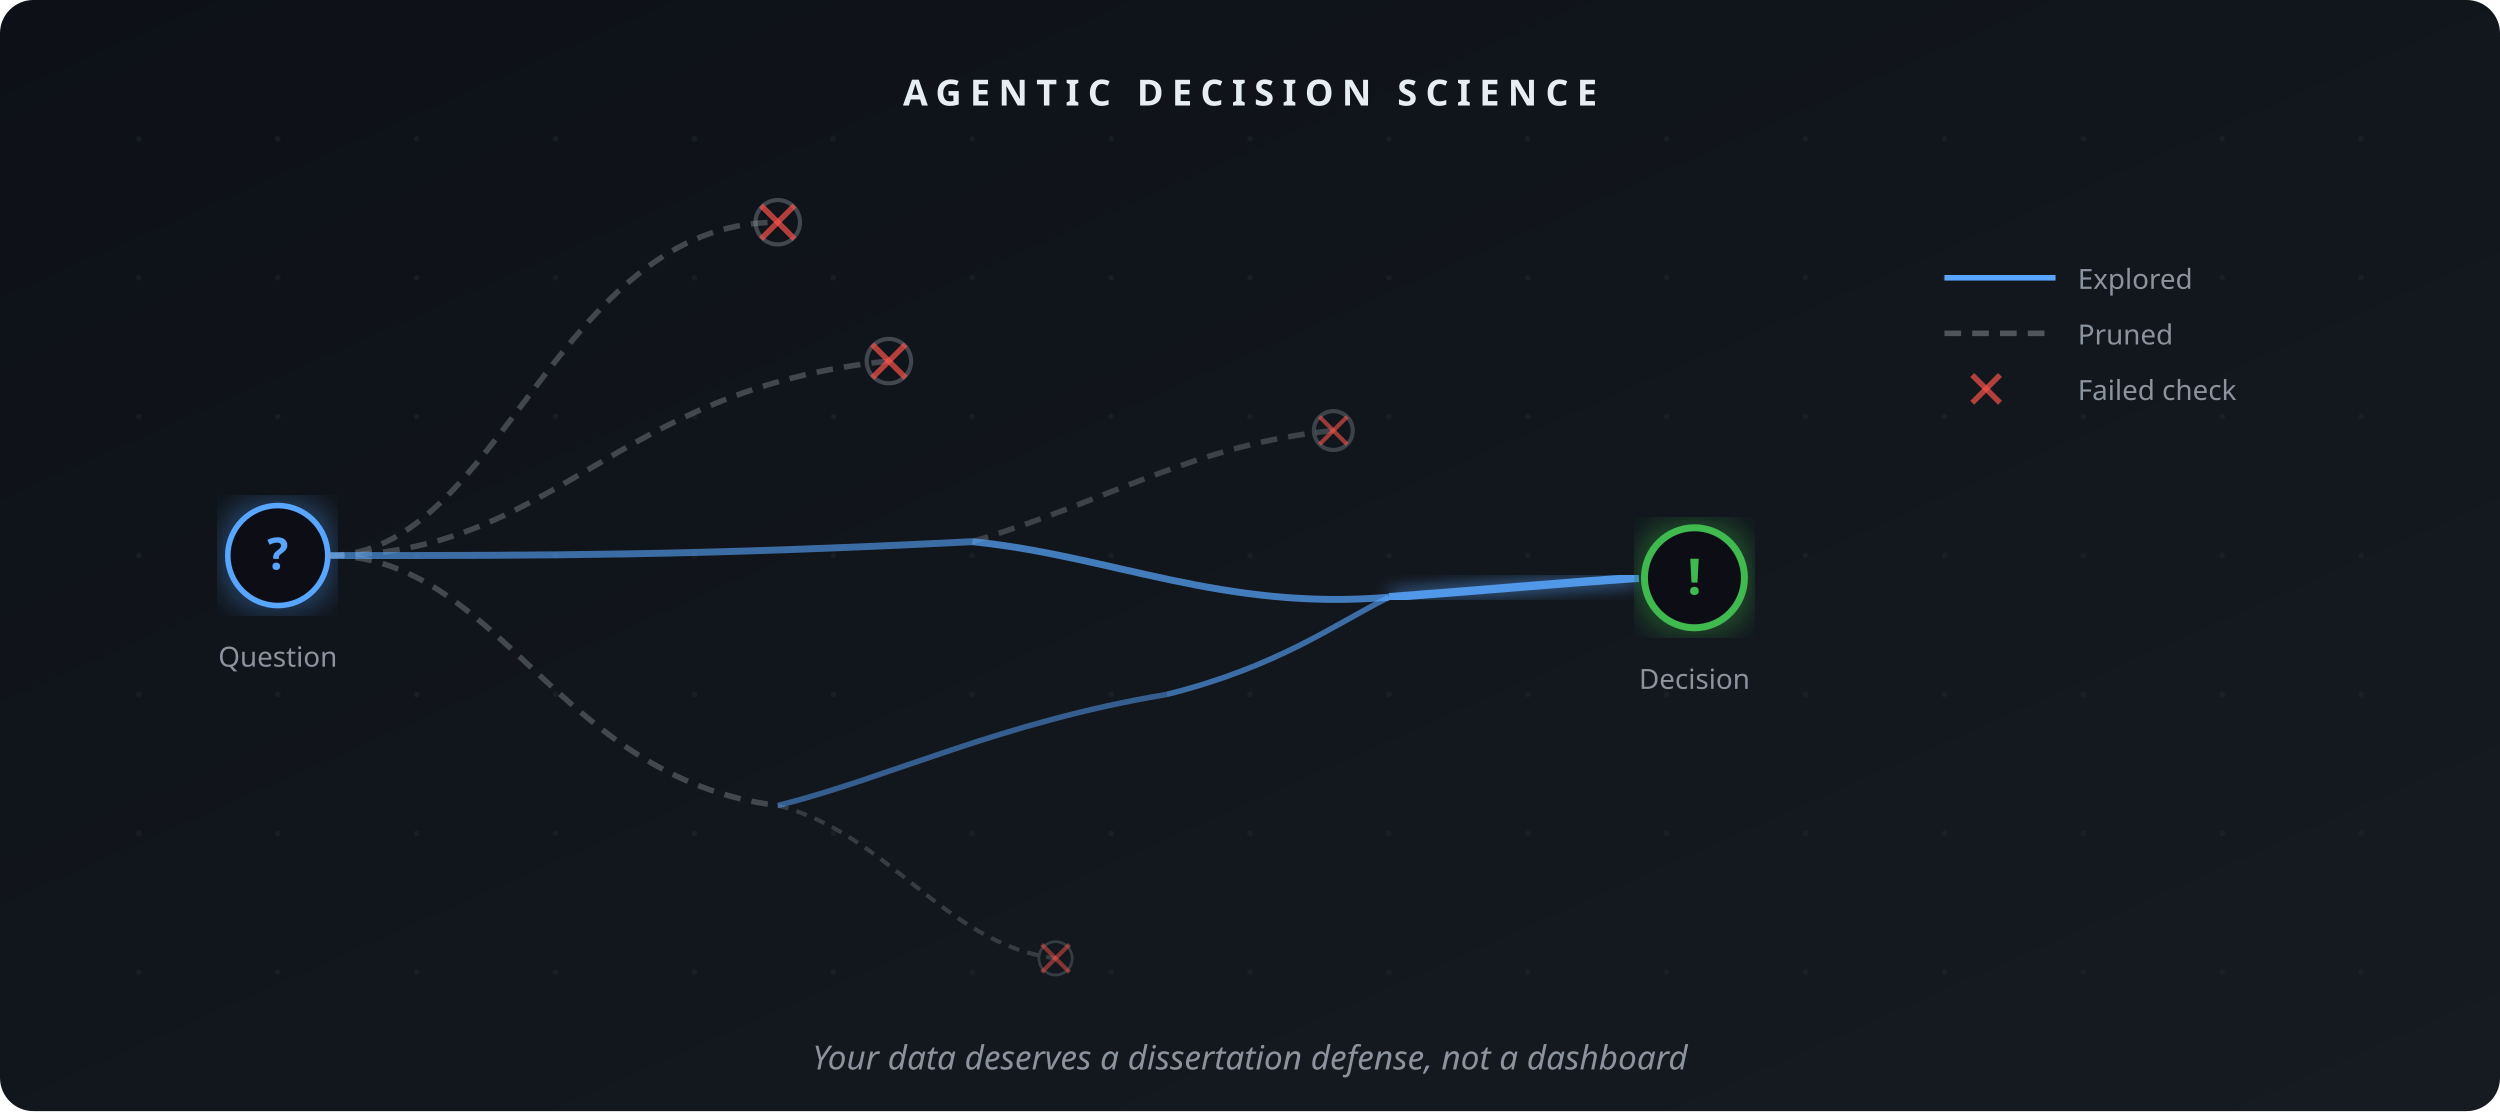
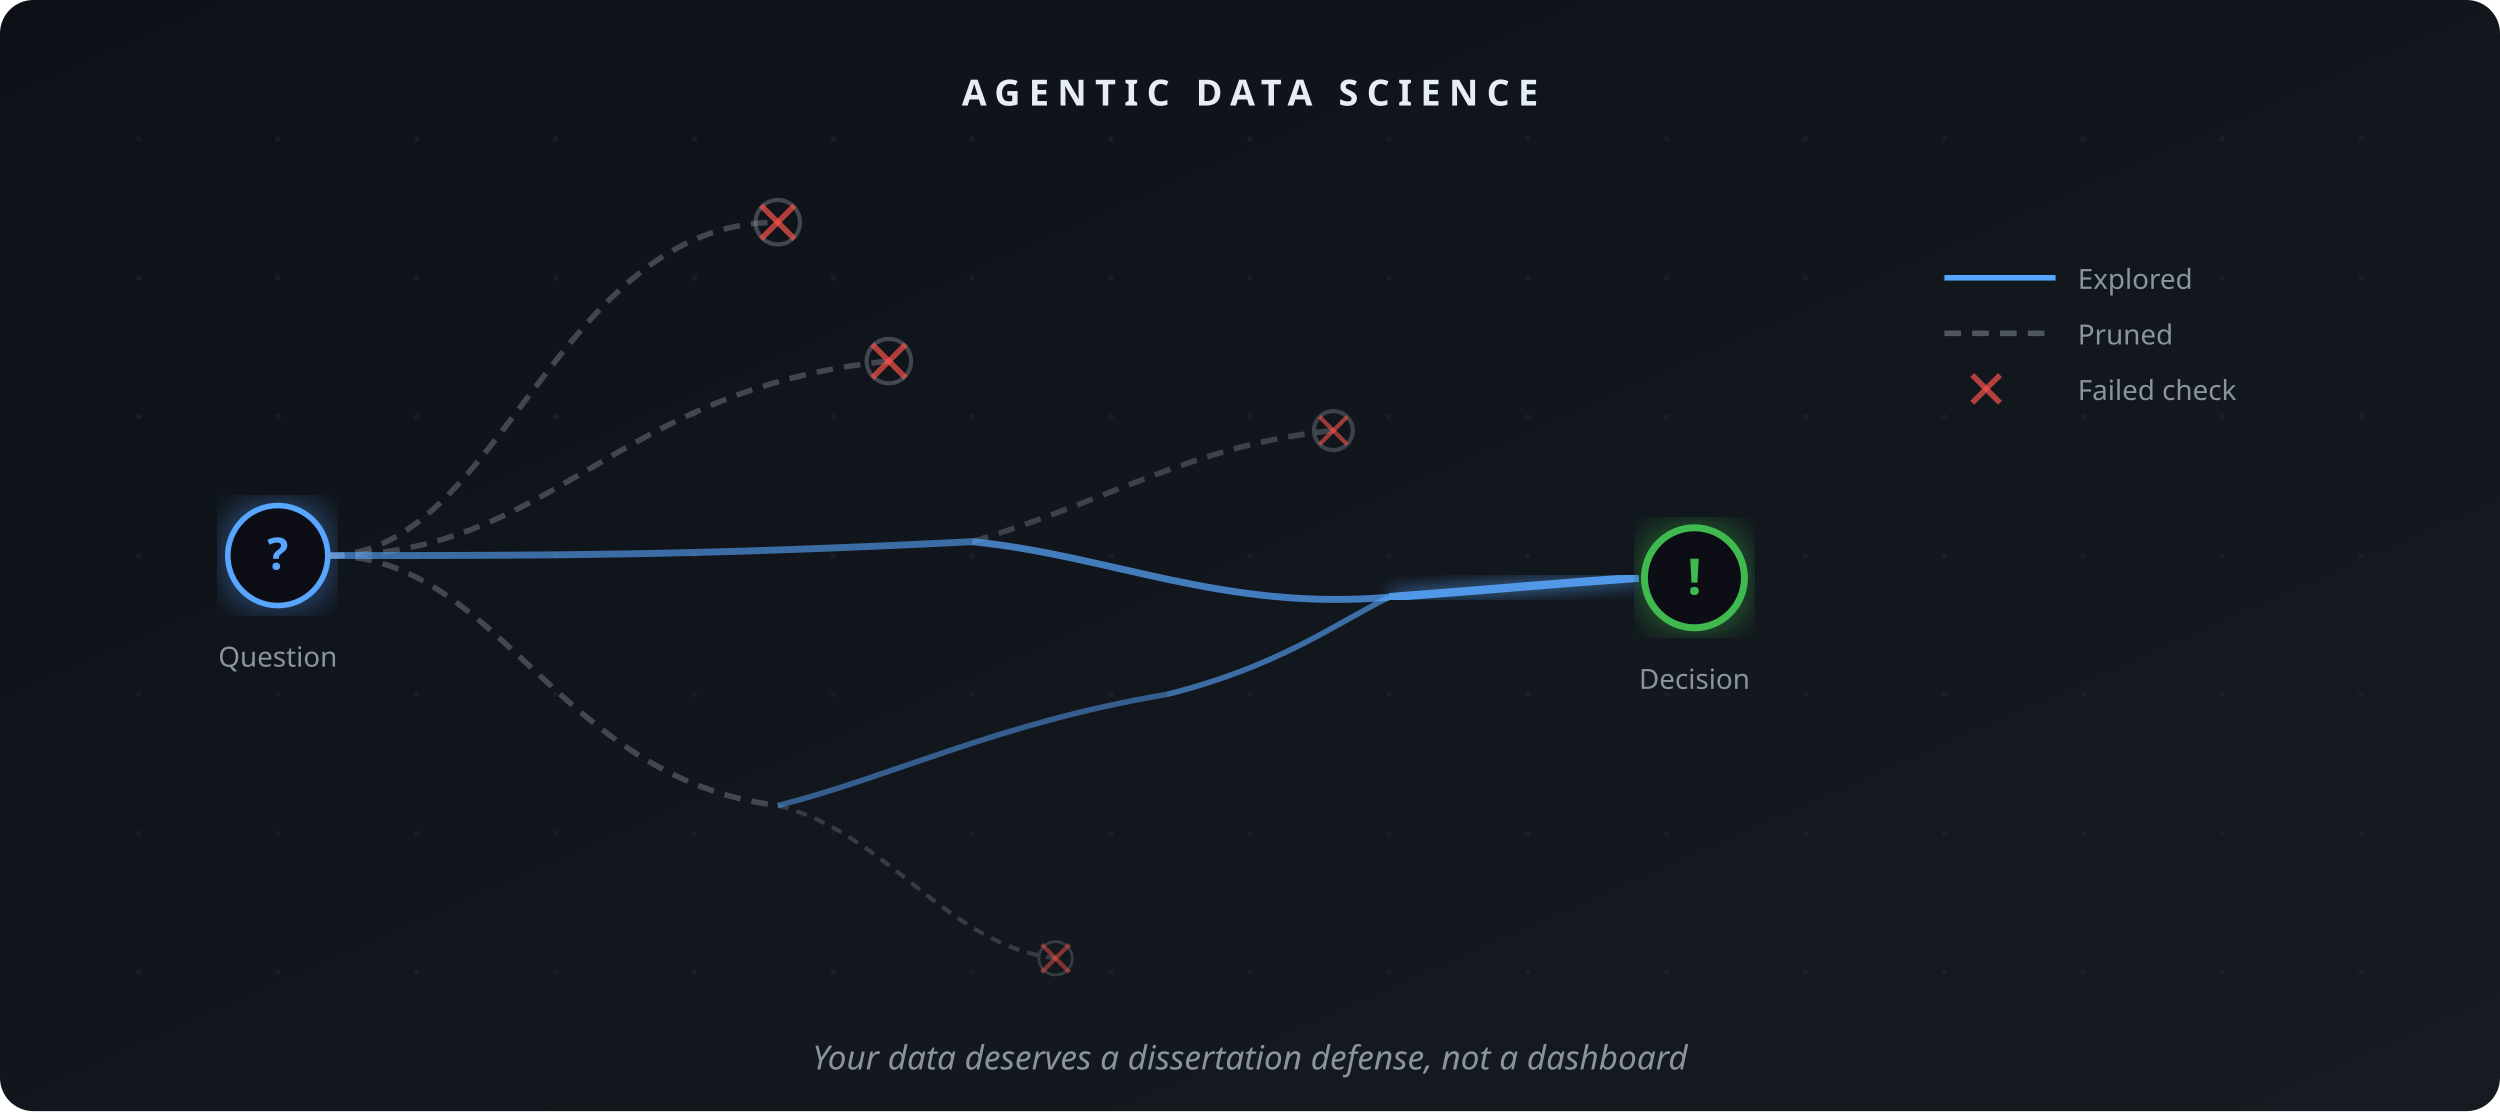
<svg xmlns="http://www.w3.org/2000/svg" viewBox="0 0 900 400" font-family="'Segoe UI', system-ui, -apple-system, sans-serif">
  <defs>
    <linearGradient id="bg" x1="0%" y1="0%" x2="100%" y2="100%">
      <stop offset="0%" style="stop-color:#0d1117" />
      <stop offset="100%" style="stop-color:#161b22" />
    </linearGradient>
    <linearGradient id="pathGood" x1="0%" y1="0%" x2="100%" y2="0%">
      <stop offset="0%" style="stop-color:#58a6ff;stop-opacity:0.3" />
      <stop offset="100%" style="stop-color:#58a6ff;stop-opacity:1" />
    </linearGradient>
    <linearGradient id="pathFade" x1="0%" y1="0%" x2="100%" y2="0%">
      <stop offset="0%" style="stop-color:#8b949e;stop-opacity:0.3" />
      <stop offset="100%" style="stop-color:#8b949e;stop-opacity:0.6" />
    </linearGradient>
    <filter id="glow">
      <feGaussianBlur stdDeviation="3" result="blur" />
      <feMerge>
        <feMergeNode in="blur" />
        <feMergeNode in="SourceGraphic" />
      </feMerge>
    </filter>
    <filter id="glowStrong">
      <feGaussianBlur stdDeviation="6" result="blur" />
      <feMerge>
        <feMergeNode in="blur" />
        <feMergeNode in="SourceGraphic" />
      </feMerge>
    </filter>
  </defs>
  <rect width="900" height="400" fill="url(#bg)" rx="12" />
  <g fill="#21262d" opacity="0.5">
    <circle cx="50" cy="50" r="1" />
    <circle cx="100" cy="50" r="1" />
    <circle cx="150" cy="50" r="1" />
    <circle cx="200" cy="50" r="1" />
    <circle cx="250" cy="50" r="1" />
    <circle cx="300" cy="50" r="1" />
    <circle cx="350" cy="50" r="1" />
    <circle cx="400" cy="50" r="1" />
    <circle cx="450" cy="50" r="1" />
    <circle cx="500" cy="50" r="1" />
    <circle cx="550" cy="50" r="1" />
    <circle cx="600" cy="50" r="1" />
    <circle cx="650" cy="50" r="1" />
    <circle cx="700" cy="50" r="1" />
    <circle cx="750" cy="50" r="1" />
    <circle cx="800" cy="50" r="1" />
    <circle cx="850" cy="50" r="1" />
    <circle cx="50" cy="100" r="1" />
    <circle cx="100" cy="100" r="1" />
    <circle cx="150" cy="100" r="1" />
    <circle cx="200" cy="100" r="1" />
    <circle cx="250" cy="100" r="1" />
    <circle cx="300" cy="100" r="1" />
    <circle cx="350" cy="100" r="1" />
    <circle cx="400" cy="100" r="1" />
    <circle cx="450" cy="100" r="1" />
    <circle cx="500" cy="100" r="1" />
    <circle cx="550" cy="100" r="1" />
    <circle cx="600" cy="100" r="1" />
    <circle cx="650" cy="100" r="1" />
    <circle cx="700" cy="100" r="1" />
    <circle cx="750" cy="100" r="1" />
    <circle cx="800" cy="100" r="1" />
    <circle cx="850" cy="100" r="1" />
    <circle cx="50" cy="150" r="1" />
    <circle cx="100" cy="150" r="1" />
    <circle cx="150" cy="150" r="1" />
    <circle cx="200" cy="150" r="1" />
    <circle cx="250" cy="150" r="1" />
    <circle cx="300" cy="150" r="1" />
    <circle cx="350" cy="150" r="1" />
    <circle cx="400" cy="150" r="1" />
    <circle cx="450" cy="150" r="1" />
    <circle cx="500" cy="150" r="1" />
    <circle cx="550" cy="150" r="1" />
    <circle cx="600" cy="150" r="1" />
    <circle cx="650" cy="150" r="1" />
    <circle cx="700" cy="150" r="1" />
    <circle cx="750" cy="150" r="1" />
    <circle cx="800" cy="150" r="1" />
    <circle cx="850" cy="150" r="1" />
    <circle cx="50" cy="200" r="1" />
    <circle cx="100" cy="200" r="1" />
    <circle cx="150" cy="200" r="1" />
    <circle cx="200" cy="200" r="1" />
    <circle cx="250" cy="200" r="1" />
    <circle cx="300" cy="200" r="1" />
    <circle cx="350" cy="200" r="1" />
    <circle cx="400" cy="200" r="1" />
    <circle cx="450" cy="200" r="1" />
    <circle cx="500" cy="200" r="1" />
    <circle cx="550" cy="200" r="1" />
    <circle cx="600" cy="200" r="1" />
    <circle cx="650" cy="200" r="1" />
    <circle cx="700" cy="200" r="1" />
    <circle cx="750" cy="200" r="1" />
    <circle cx="800" cy="200" r="1" />
    <circle cx="850" cy="200" r="1" />
    <circle cx="50" cy="250" r="1" />
    <circle cx="100" cy="250" r="1" />
    <circle cx="150" cy="250" r="1" />
    <circle cx="200" cy="250" r="1" />
    <circle cx="250" cy="250" r="1" />
    <circle cx="300" cy="250" r="1" />
    <circle cx="350" cy="250" r="1" />
    <circle cx="400" cy="250" r="1" />
    <circle cx="450" cy="250" r="1" />
    <circle cx="500" cy="250" r="1" />
    <circle cx="550" cy="250" r="1" />
    <circle cx="600" cy="250" r="1" />
    <circle cx="650" cy="250" r="1" />
    <circle cx="700" cy="250" r="1" />
    <circle cx="750" cy="250" r="1" />
    <circle cx="800" cy="250" r="1" />
    <circle cx="850" cy="250" r="1" />
    <circle cx="50" cy="300" r="1" />
    <circle cx="100" cy="300" r="1" />
    <circle cx="150" cy="300" r="1" />
    <circle cx="200" cy="300" r="1" />
    <circle cx="250" cy="300" r="1" />
    <circle cx="300" cy="300" r="1" />
    <circle cx="350" cy="300" r="1" />
    <circle cx="400" cy="300" r="1" />
    <circle cx="450" cy="300" r="1" />
    <circle cx="500" cy="300" r="1" />
    <circle cx="550" cy="300" r="1" />
    <circle cx="600" cy="300" r="1" />
    <circle cx="650" cy="300" r="1" />
    <circle cx="700" cy="300" r="1" />
    <circle cx="750" cy="300" r="1" />
    <circle cx="800" cy="300" r="1" />
    <circle cx="850" cy="300" r="1" />
    <circle cx="50" cy="350" r="1" />
    <circle cx="100" cy="350" r="1" />
    <circle cx="150" cy="350" r="1" />
    <circle cx="200" cy="350" r="1" />
    <circle cx="250" cy="350" r="1" />
    <circle cx="300" cy="350" r="1" />
    <circle cx="350" cy="350" r="1" />
    <circle cx="400" cy="350" r="1" />
    <circle cx="450" cy="350" r="1" />
    <circle cx="500" cy="350" r="1" />
    <circle cx="550" cy="350" r="1" />
    <circle cx="600" cy="350" r="1" />
    <circle cx="650" cy="350" r="1" />
    <circle cx="700" cy="350" r="1" />
    <circle cx="750" cy="350" r="1" />
    <circle cx="800" cy="350" r="1" />
    <circle cx="850" cy="350" r="1" />
  </g>
  <circle cx="100" cy="200" r="18" fill="#0d1117" stroke="#58a6ff" stroke-width="2" filter="url(#glowStrong)" />
  <text x="100" y="205" text-anchor="middle" fill="#58a6ff" font-size="16" font-weight="bold">?</text>
  <path d="M 118,200 C 180,200 200,80 280,80" stroke="#8b949e" stroke-width="2" fill="none" stroke-dasharray="6,4" opacity="0.4" />
  <circle cx="280" cy="80" r="8" fill="none" stroke="#8b949e" stroke-width="1.5" opacity="0.4" />
  <line x1="274" y1="74" x2="286" y2="86" stroke="#f85149" stroke-width="2" opacity="0.7" />
  <line x1="286" y1="74" x2="274" y2="86" stroke="#f85149" stroke-width="2" opacity="0.7" />
  <path d="M 118,200 C 200,200 220,140 320,130" stroke="#8b949e" stroke-width="2" fill="none" stroke-dasharray="6,4" opacity="0.4" />
  <circle cx="320" cy="130" r="8" fill="none" stroke="#8b949e" stroke-width="1.5" opacity="0.4" />
  <line x1="314" y1="124" x2="326" y2="136" stroke="#f85149" stroke-width="2" opacity="0.7" />
  <line x1="326" y1="124" x2="314" y2="136" stroke="#f85149" stroke-width="2" opacity="0.7" />
  <path d="M 118,200 C 180,200 200,280 280,290" stroke="#8b949e" stroke-width="2" fill="none" stroke-dasharray="6,4" opacity="0.4" />
  <path d="M 280,290 C 320,300 340,340 380,345" stroke="#8b949e" stroke-width="1.5" fill="none" stroke-dasharray="4,3" opacity="0.3" />
  <circle cx="380" cy="345" r="6" fill="none" stroke="#8b949e" stroke-width="1" opacity="0.3" />
  <line x1="375" y1="340" x2="385" y2="350" stroke="#f85149" stroke-width="1.5" opacity="0.5" />
  <line x1="385" y1="340" x2="375" y2="350" stroke="#f85149" stroke-width="1.5" opacity="0.5" />
  <path d="M 280,290 C 320,280 360,260 420,250" stroke="#58a6ff" stroke-width="2" fill="none" opacity="0.5" />
  <path d="M 118,200 C 200,200 250,200 350,195" stroke="#58a6ff" stroke-width="2.5" fill="none" opacity="0.6" />
  <path d="M 350,195 C 400,180 430,160 480,155" stroke="#8b949e" stroke-width="2" fill="none" stroke-dasharray="6,4" opacity="0.35" />
  <circle cx="480" cy="155" r="7" fill="none" stroke="#8b949e" stroke-width="1.5" opacity="0.35" />
  <line x1="475" y1="150" x2="485" y2="160" stroke="#f85149" stroke-width="1.5" opacity="0.6" />
  <line x1="485" y1="150" x2="475" y2="160" stroke="#f85149" stroke-width="1.5" opacity="0.6" />
  <path d="M 350,195 C 400,200 440,220 500,215" stroke="#58a6ff" stroke-width="2.5" fill="none" opacity="0.7" />
  <path d="M 420,250 C 460,240 480,225 500,215" stroke="#58a6ff" stroke-width="2" fill="none" opacity="0.6" />
  <path d="M 500,215 C 540,212 560,210 590,208" stroke="#58a6ff" stroke-width="3" fill="none" filter="url(#glow)" opacity="0.9" />
  <circle cx="610" cy="208" r="18" fill="#0d1117" stroke="#3fb950" stroke-width="2.5" filter="url(#glowStrong)" />
  <text x="610" y="214" text-anchor="middle" fill="#3fb950" font-size="18" font-weight="bold">!</text>
-   <text x="450" y="38" text-anchor="middle" fill="#e6edf3" font-size="13" font-weight="600" letter-spacing="3" text-transform="uppercase">AGENTIC DECISION SCIENCE</text>
+   <text x="450" y="38" text-anchor="middle" fill="#e6edf3" font-size="13" font-weight="600" letter-spacing="3" text-transform="uppercase">AGENTIC DATA SCIENCE</text>
  <text x="450" y="385" text-anchor="middle" fill="#8b949e" font-size="12" font-style="italic">Your data deserves a dissertation defense, not a dashboard</text>
  <text x="100" y="240" text-anchor="middle" fill="#8b949e" font-size="10">Question</text>
  <text x="610" y="248" text-anchor="middle" fill="#8b949e" font-size="10">Decision</text>
  <line x1="700" y1="100" x2="740" y2="100" stroke="#58a6ff" stroke-width="2" />
  <text x="748" y="104" fill="#8b949e" font-size="10">Explored</text>
  <line x1="700" y1="120" x2="740" y2="120" stroke="#8b949e" stroke-width="2" stroke-dasharray="6,4" opacity="0.5" />
  <text x="748" y="124" fill="#8b949e" font-size="10">Pruned</text>
  <g transform="translate(715, 140)">
    <line x1="-5" y1="-5" x2="5" y2="5" stroke="#f85149" stroke-width="2" opacity="0.7" />
    <line x1="5" y1="-5" x2="-5" y2="5" stroke="#f85149" stroke-width="2" opacity="0.7" />
  </g>
  <text x="748" y="144" fill="#8b949e" font-size="10">Failed check</text>
</svg>
